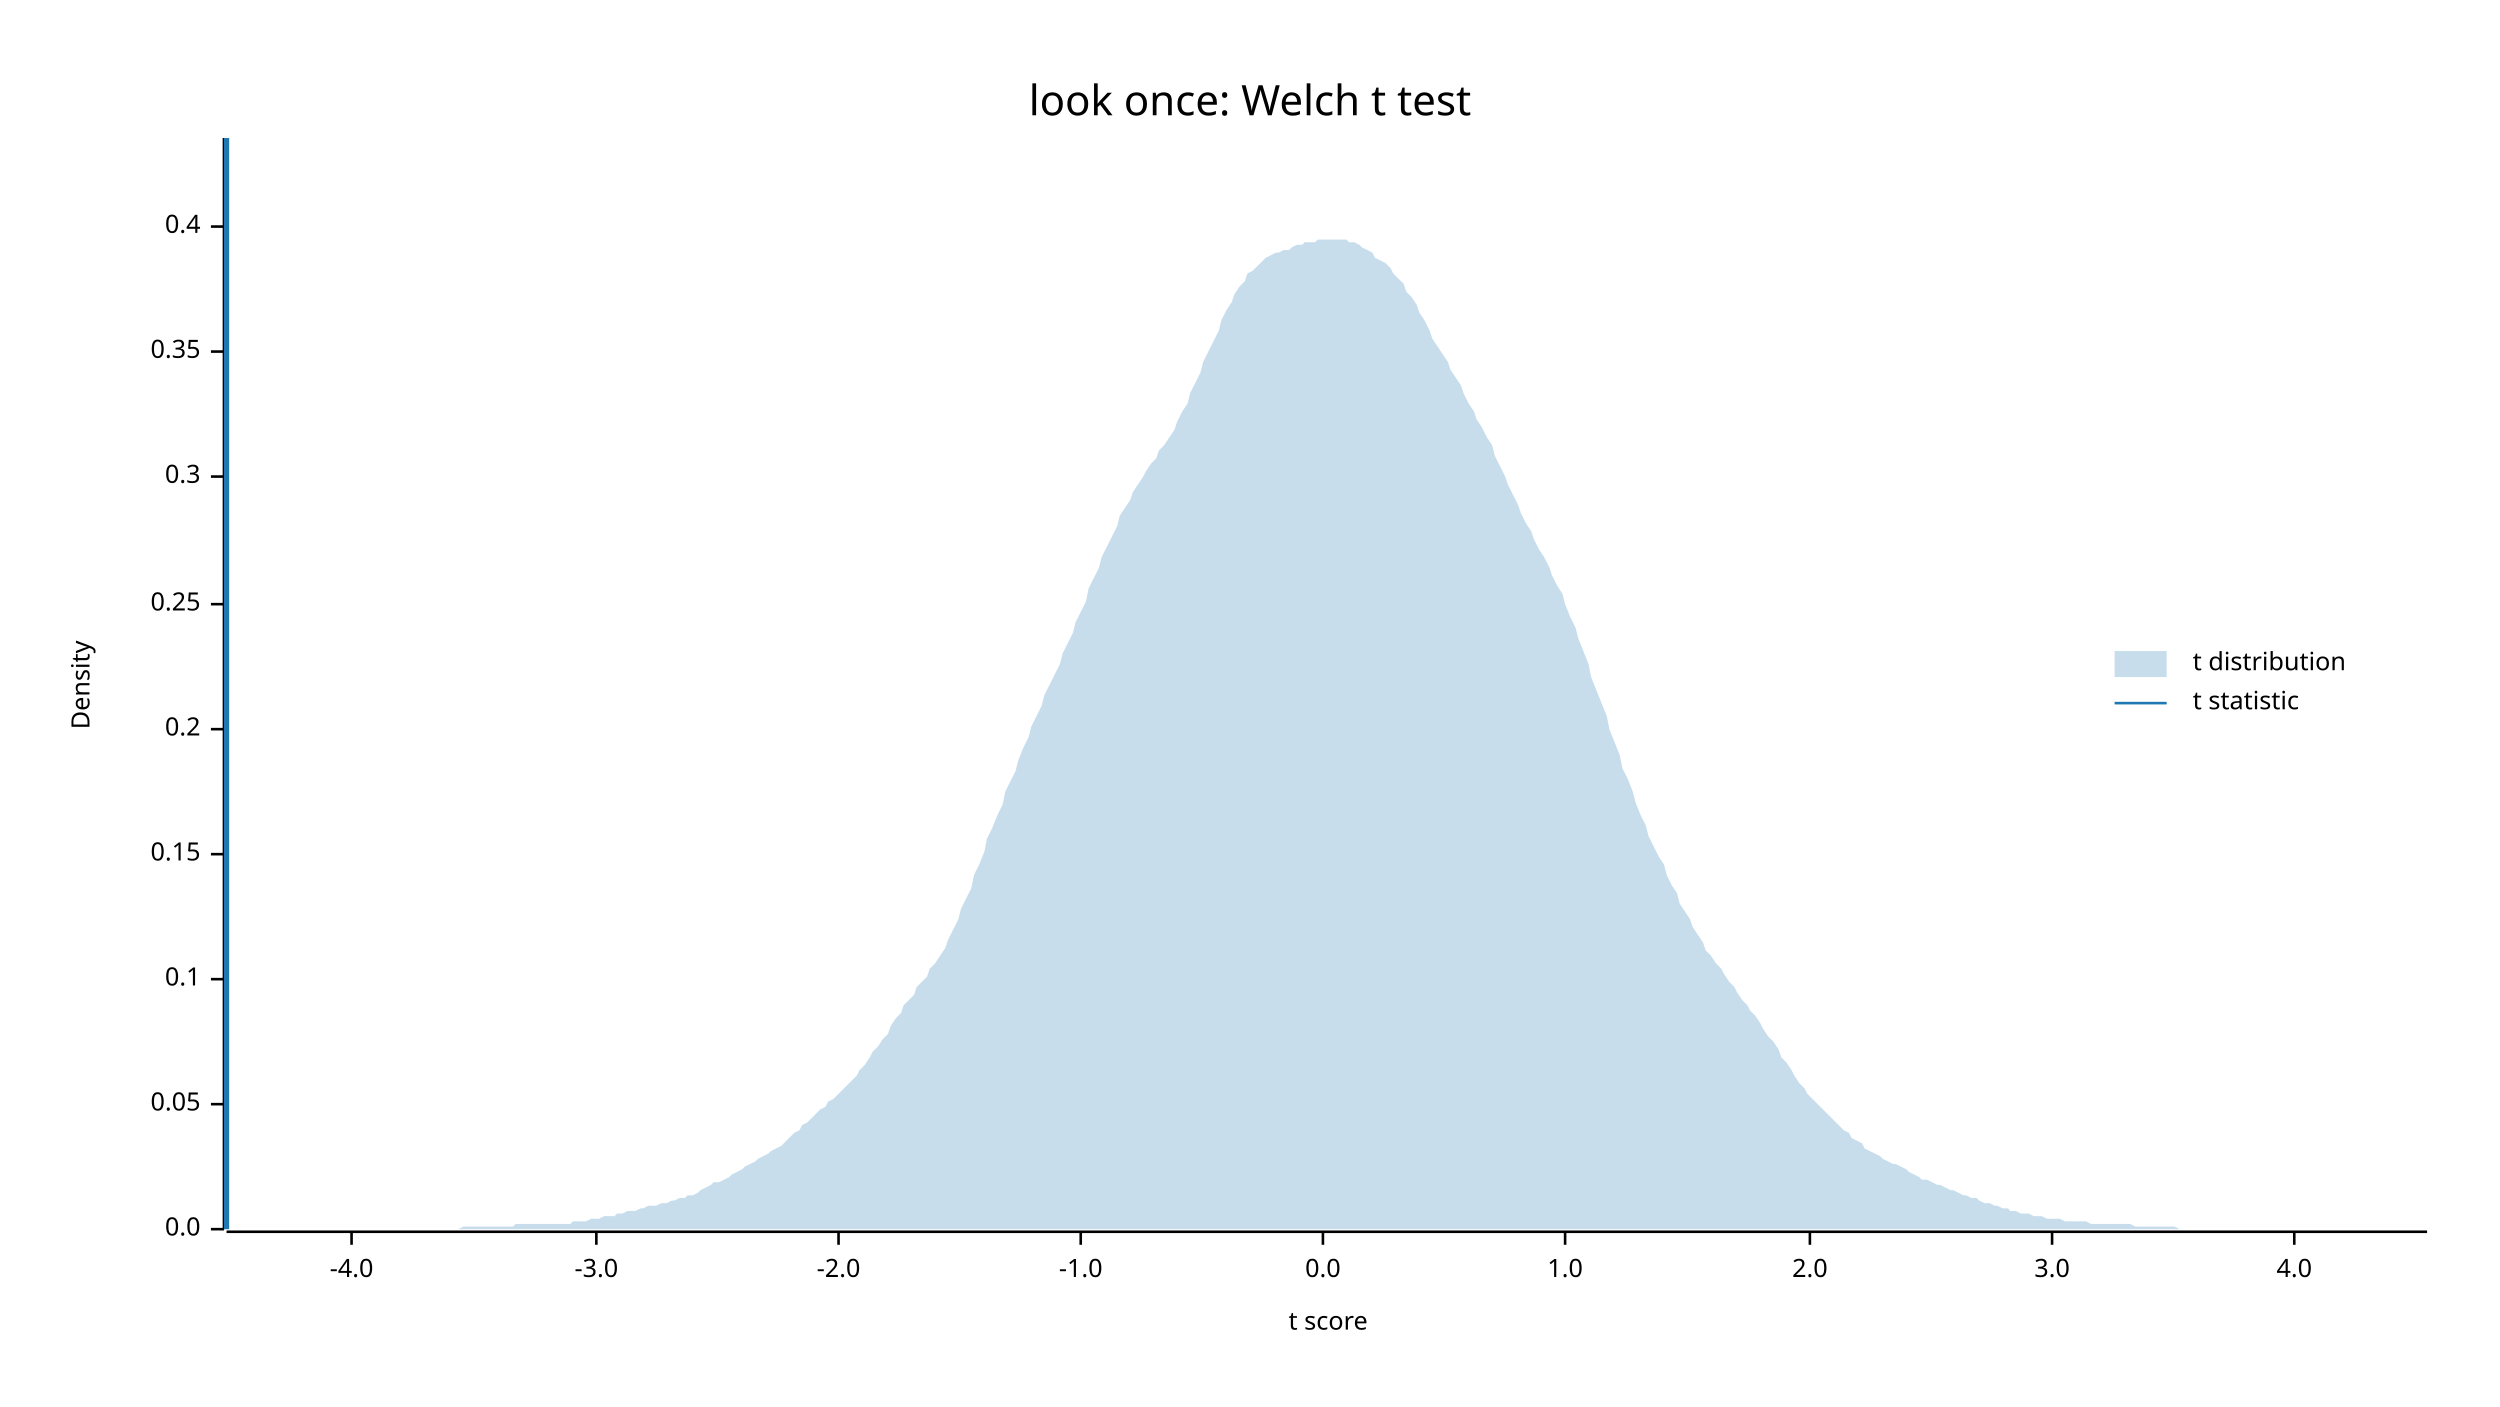
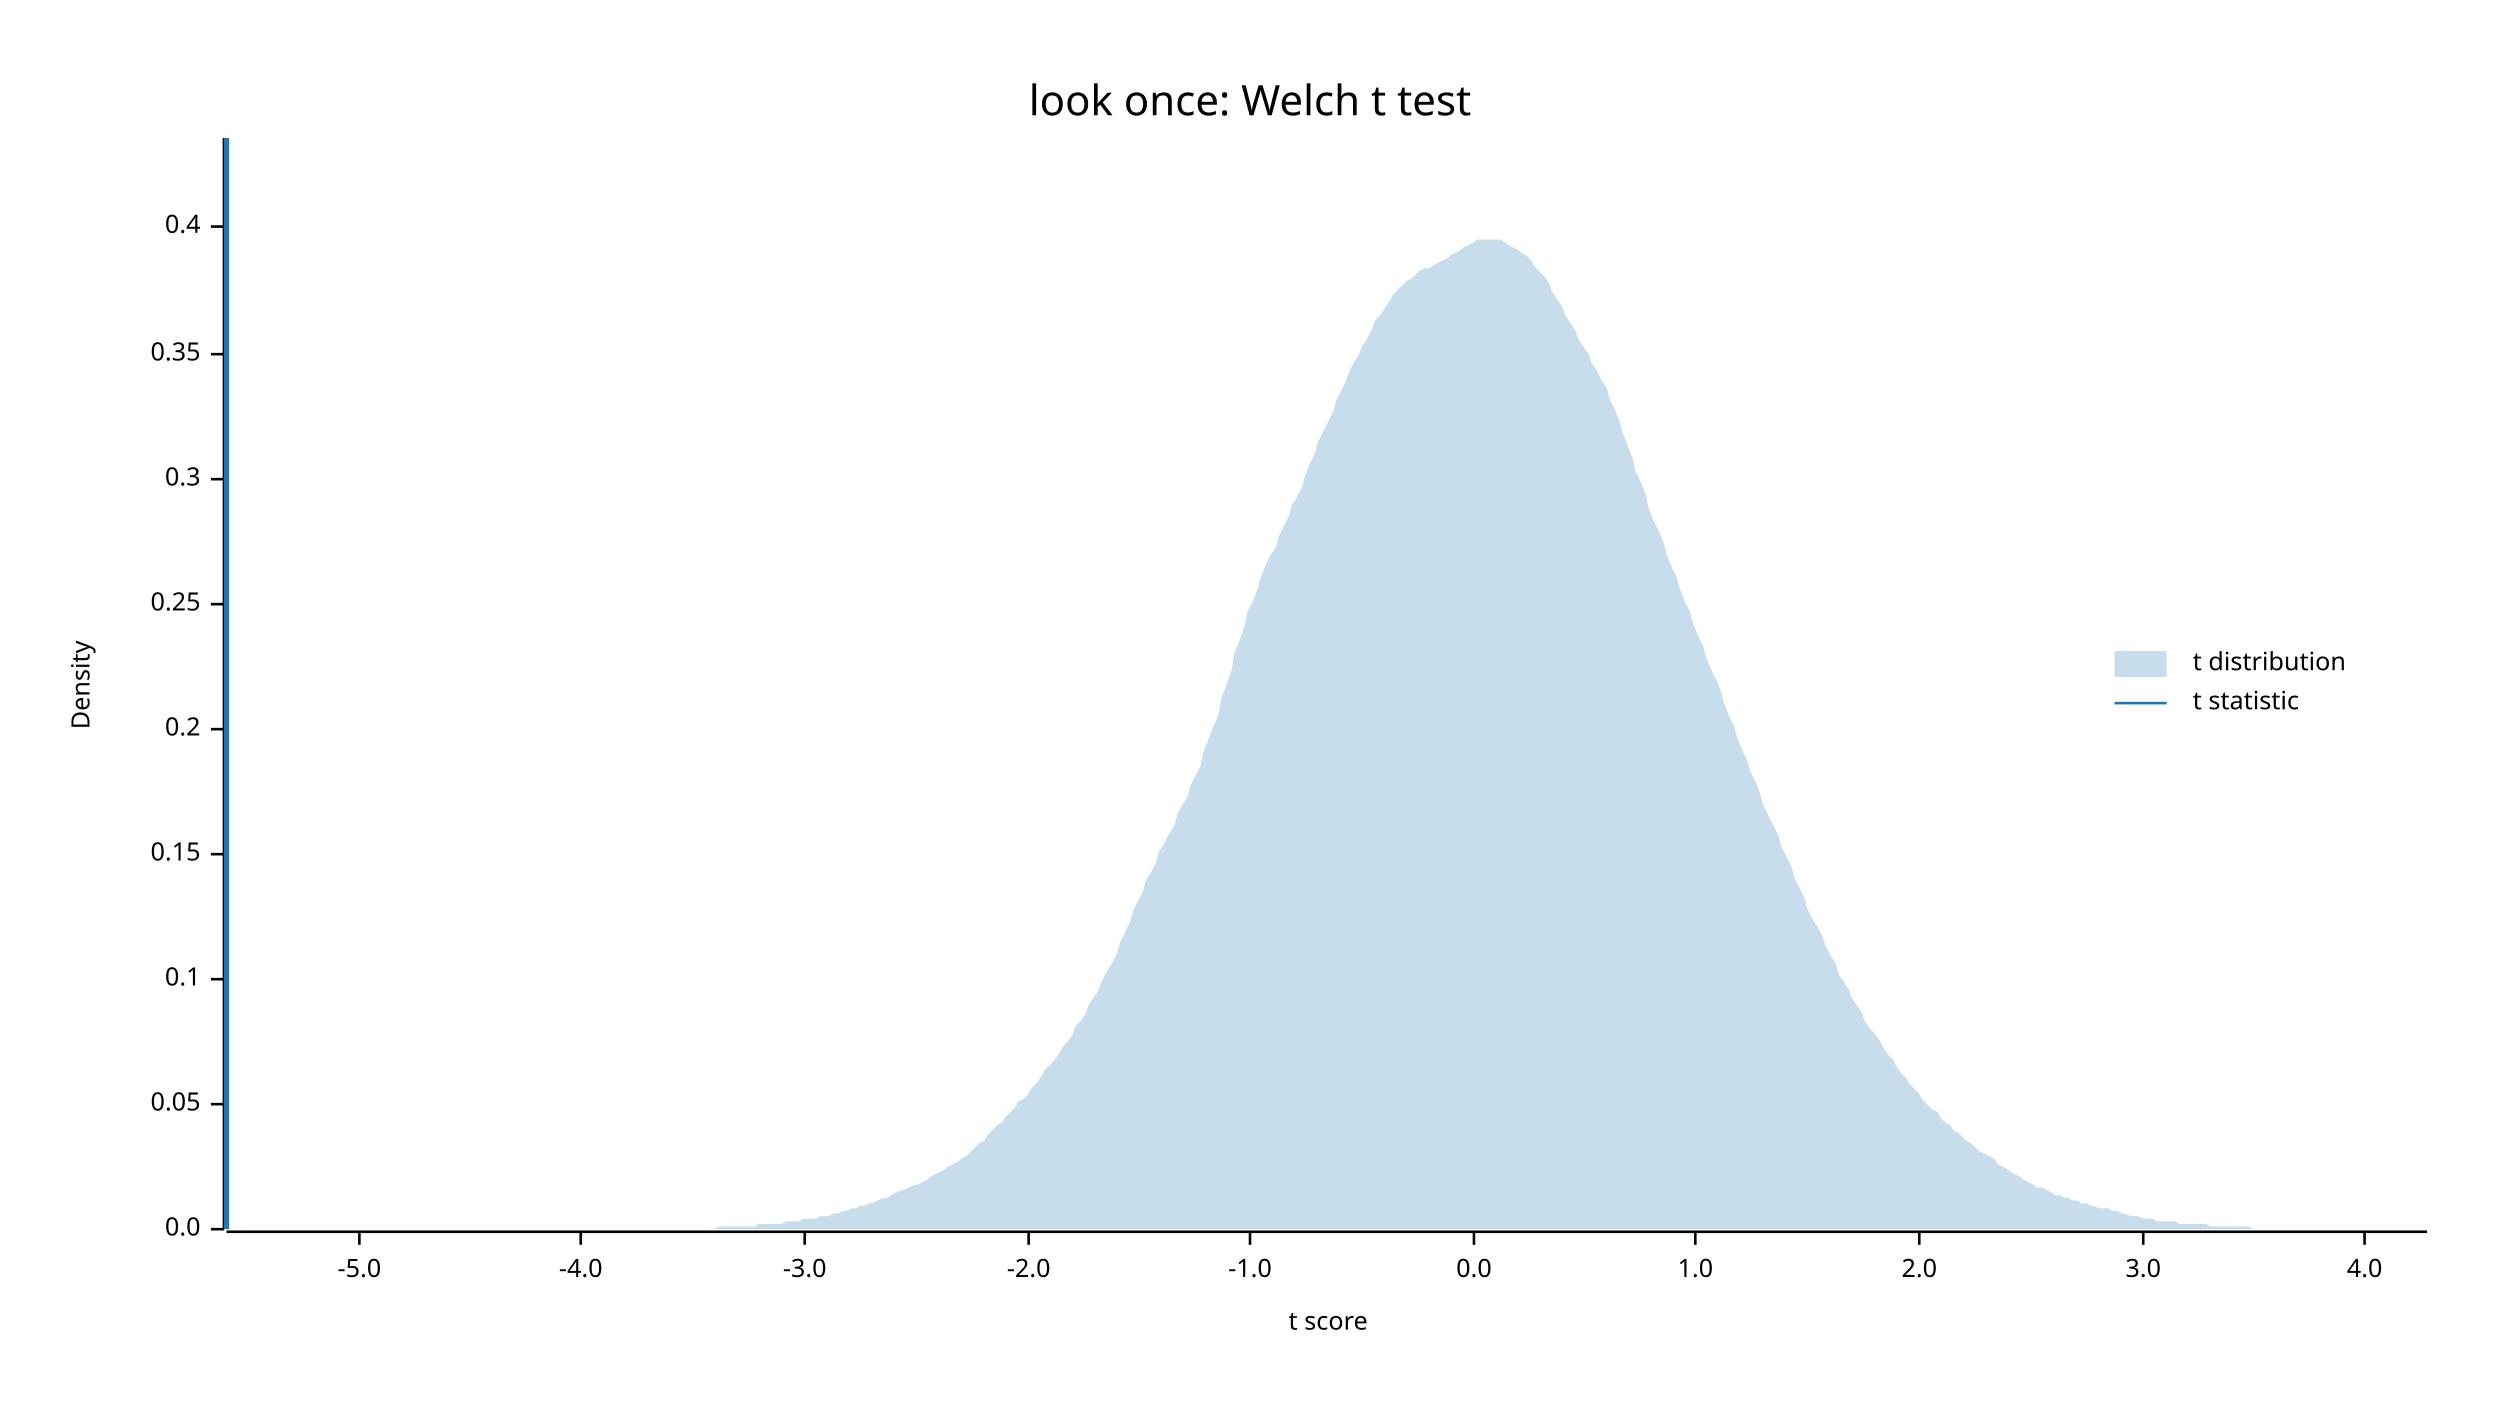
<svg xmlns="http://www.w3.org/2000/svg" width="960" height="540" viewBox="0 0 960 540">
  <text x="480" y="32" dy="0.76em" text-anchor="middle" font-family="sans-serif" font-size="16.129" opacity="1" fill="#000000">
look once: Welch t test
</text>
  <text x="27" y="263" dy="0.76em" text-anchor="middle" font-family="sans-serif" font-size="9.677" opacity="1" fill="#000000" transform="rotate(270, 27, 263)">
Density
</text>
  <text x="510" y="513" dy="-0.5ex" text-anchor="middle" font-family="sans-serif" font-size="9.677" opacity="1" fill="#000000">
t score
</text>
  <polyline fill="none" opacity="1" stroke="#000000" stroke-width="1" points="86,53 86,472 " />
  <text x="77" y="472" dy="0.5ex" text-anchor="end" font-family="sans-serif" font-size="9.677" opacity="1" fill="#000000">
0.0
</text>
  <polyline fill="none" opacity="1" stroke="#000000" stroke-width="1" points="81,472 86,472 " />
  <text x="77" y="424" dy="0.5ex" text-anchor="end" font-family="sans-serif" font-size="9.677" opacity="1" fill="#000000">
0.05
</text>
  <polyline fill="none" opacity="1" stroke="#000000" stroke-width="1" points="81,424 86,424 " />
  <text x="77" y="376" dy="0.5ex" text-anchor="end" font-family="sans-serif" font-size="9.677" opacity="1" fill="#000000">
0.1
</text>
  <polyline fill="none" opacity="1" stroke="#000000" stroke-width="1" points="81,376 86,376 " />
  <text x="77" y="328" dy="0.5ex" text-anchor="end" font-family="sans-serif" font-size="9.677" opacity="1" fill="#000000">
0.15
</text>
  <polyline fill="none" opacity="1" stroke="#000000" stroke-width="1" points="81,328 86,328 " />
  <text x="77" y="280" dy="0.5ex" text-anchor="end" font-family="sans-serif" font-size="9.677" opacity="1" fill="#000000">
0.2
</text>
  <polyline fill="none" opacity="1" stroke="#000000" stroke-width="1" points="81,280 86,280 " />
  <text x="77" y="232" dy="0.5ex" text-anchor="end" font-family="sans-serif" font-size="9.677" opacity="1" fill="#000000">
0.25
</text>
  <polyline fill="none" opacity="1" stroke="#000000" stroke-width="1" points="81,232 86,232 " />
-   <text x="77" y="183" dy="0.5ex" text-anchor="end" font-family="sans-serif" font-size="9.677" opacity="1" fill="#000000">
+   <text x="77" y="184" dy="0.5ex" text-anchor="end" font-family="sans-serif" font-size="9.677" opacity="1" fill="#000000">
0.3
</text>
-   <polyline fill="none" opacity="1" stroke="#000000" stroke-width="1" points="81,183 86,183 " />
-   <text x="77" y="135" dy="0.5ex" text-anchor="end" font-family="sans-serif" font-size="9.677" opacity="1" fill="#000000">
+   <polyline fill="none" opacity="1" stroke="#000000" stroke-width="1" points="81,184 86,184 " />
+   <text x="77" y="136" dy="0.5ex" text-anchor="end" font-family="sans-serif" font-size="9.677" opacity="1" fill="#000000">
0.35
</text>
-   <polyline fill="none" opacity="1" stroke="#000000" stroke-width="1" points="81,135 86,135 " />
+   <polyline fill="none" opacity="1" stroke="#000000" stroke-width="1" points="81,136 86,136 " />
  <text x="77" y="87" dy="0.5ex" text-anchor="end" font-family="sans-serif" font-size="9.677" opacity="1" fill="#000000">
0.4
</text>
  <polyline fill="none" opacity="1" stroke="#000000" stroke-width="1" points="81,87 86,87 " />
  <polyline fill="none" opacity="1" stroke="#000000" stroke-width="1" points="87,473 932,473 " />
-   <text x="135" y="483" dy="0.76em" text-anchor="middle" font-family="sans-serif" font-size="9.677" opacity="1" fill="#000000">
+   <text x="138" y="483" dy="0.76em" text-anchor="middle" font-family="sans-serif" font-size="9.677" opacity="1" fill="#000000">
+ -5.0
+ </text>
+   <polyline fill="none" opacity="1" stroke="#000000" stroke-width="1" points="138,473 138,478 " />
+   <text x="223" y="483" dy="0.76em" text-anchor="middle" font-family="sans-serif" font-size="9.677" opacity="1" fill="#000000">
-4.0
</text>
-   <polyline fill="none" opacity="1" stroke="#000000" stroke-width="1" points="135,473 135,478 " />
-   <text x="229" y="483" dy="0.76em" text-anchor="middle" font-family="sans-serif" font-size="9.677" opacity="1" fill="#000000">
+   <polyline fill="none" opacity="1" stroke="#000000" stroke-width="1" points="223,473 223,478 " />
+   <text x="309" y="483" dy="0.76em" text-anchor="middle" font-family="sans-serif" font-size="9.677" opacity="1" fill="#000000">
-3.0
</text>
-   <polyline fill="none" opacity="1" stroke="#000000" stroke-width="1" points="229,473 229,478 " />
-   <text x="322" y="483" dy="0.76em" text-anchor="middle" font-family="sans-serif" font-size="9.677" opacity="1" fill="#000000">
+   <polyline fill="none" opacity="1" stroke="#000000" stroke-width="1" points="309,473 309,478 " />
+   <text x="395" y="483" dy="0.76em" text-anchor="middle" font-family="sans-serif" font-size="9.677" opacity="1" fill="#000000">
-2.0
</text>
-   <polyline fill="none" opacity="1" stroke="#000000" stroke-width="1" points="322,473 322,478 " />
-   <text x="415" y="483" dy="0.76em" text-anchor="middle" font-family="sans-serif" font-size="9.677" opacity="1" fill="#000000">
+   <polyline fill="none" opacity="1" stroke="#000000" stroke-width="1" points="395,473 395,478 " />
+   <text x="480" y="483" dy="0.76em" text-anchor="middle" font-family="sans-serif" font-size="9.677" opacity="1" fill="#000000">
-1.0
</text>
-   <polyline fill="none" opacity="1" stroke="#000000" stroke-width="1" points="415,473 415,478 " />
-   <text x="508" y="483" dy="0.76em" text-anchor="middle" font-family="sans-serif" font-size="9.677" opacity="1" fill="#000000">
+   <polyline fill="none" opacity="1" stroke="#000000" stroke-width="1" points="480,473 480,478 " />
+   <text x="566" y="483" dy="0.76em" text-anchor="middle" font-family="sans-serif" font-size="9.677" opacity="1" fill="#000000">
0.0
</text>
-   <polyline fill="none" opacity="1" stroke="#000000" stroke-width="1" points="508,473 508,478 " />
-   <text x="601" y="483" dy="0.76em" text-anchor="middle" font-family="sans-serif" font-size="9.677" opacity="1" fill="#000000">
+   <polyline fill="none" opacity="1" stroke="#000000" stroke-width="1" points="566,473 566,478 " />
+   <text x="651" y="483" dy="0.76em" text-anchor="middle" font-family="sans-serif" font-size="9.677" opacity="1" fill="#000000">
1.0
</text>
-   <polyline fill="none" opacity="1" stroke="#000000" stroke-width="1" points="601,473 601,478 " />
-   <text x="695" y="483" dy="0.76em" text-anchor="middle" font-family="sans-serif" font-size="9.677" opacity="1" fill="#000000">
+   <polyline fill="none" opacity="1" stroke="#000000" stroke-width="1" points="651,473 651,478 " />
+   <text x="737" y="483" dy="0.76em" text-anchor="middle" font-family="sans-serif" font-size="9.677" opacity="1" fill="#000000">
2.0
</text>
-   <polyline fill="none" opacity="1" stroke="#000000" stroke-width="1" points="695,473 695,478 " />
-   <text x="788" y="483" dy="0.76em" text-anchor="middle" font-family="sans-serif" font-size="9.677" opacity="1" fill="#000000">
+   <polyline fill="none" opacity="1" stroke="#000000" stroke-width="1" points="737,473 737,478 " />
+   <text x="823" y="483" dy="0.76em" text-anchor="middle" font-family="sans-serif" font-size="9.677" opacity="1" fill="#000000">
3.0
</text>
-   <polyline fill="none" opacity="1" stroke="#000000" stroke-width="1" points="788,473 788,478 " />
-   <text x="881" y="483" dy="0.76em" text-anchor="middle" font-family="sans-serif" font-size="9.677" opacity="1" fill="#000000">
+   <polyline fill="none" opacity="1" stroke="#000000" stroke-width="1" points="823,473 823,478 " />
+   <text x="908" y="483" dy="0.76em" text-anchor="middle" font-family="sans-serif" font-size="9.677" opacity="1" fill="#000000">
4.0
</text>
-   <polyline fill="none" opacity="1" stroke="#000000" stroke-width="1" points="881,473 881,478 " />
-   <polygon opacity="0.25" fill="#1F78B4" points="87,472 88,472 90,472 92,472 93,472 95,472 97,472 98,472 100,472 102,472 103,472 105,472 107,472 109,472 110,472 112,472 114,472 115,472 117,472 119,472 120,472 122,472 124,472 125,472 127,472 129,472 131,472 132,472 134,472 136,472 137,472 139,472 141,472 142,472 144,472 146,472 147,472 149,472 151,472 153,472 154,472 156,472 158,472 159,472 161,472 163,472 164,472 166,472 168,472 169,472 171,472 173,472 175,472 176,472 178,471 180,471 181,471 183,471 185,471 186,471 188,471 190,471 191,471 193,471 195,471 197,471 198,470 200,470 202,470 203,470 205,470 207,470 208,470 210,470 212,470 214,470 215,470 217,470 219,470 220,469 222,469 224,469 225,469 227,468 229,468 230,468 232,467 234,467 236,467 237,466 239,466 241,465 242,465 244,465 246,464 247,464 249,463 251,463 252,463 254,462 256,462 258,461 259,461 261,460 263,460 264,459 266,459 268,458 269,457 271,456 273,455 274,454 276,454 278,453 280,452 281,451 283,450 285,449 286,448 288,447 290,446 291,445 293,444 295,443 296,442 298,441 300,440 302,438 303,437 305,435 307,434 308,432 310,431 312,429 313,428 315,426 317,425 318,423 320,422 322,420 324,418 325,417 327,415 329,413 330,411 332,409 334,406 335,404 337,402 339,399 341,397 342,394 344,391 346,389 347,386 349,384 351,382 352,379 354,377 356,375 357,372 359,370 361,367 363,364 364,361 366,357 368,353 369,349 371,345 373,341 374,336 376,332 378,327 379,322 381,318 383,313 385,309 386,304 388,300 390,296 391,292 393,287 395,283 396,279 398,275 400,271 401,267 403,263 405,259 407,255 408,251 410,247 412,243 413,239 415,235 417,231 418,226 420,222 422,218 423,214 425,210 427,206 429,202 430,198 432,195 434,192 435,189 437,186 439,183 440,181 442,178 444,176 445,173 447,171 449,168 451,165 452,162 454,158 456,155 457,151 459,147 461,143 462,139 464,135 466,131 468,127 469,123 471,119 473,116 474,113 476,110 478,108 479,105 481,104 483,102 484,101 486,99 488,98 490,97 491,97 493,96 495,96 496,95 498,94 500,94 501,93 503,93 505,93 506,92 508,92 510,92 512,92 513,92 515,92 517,92 518,93 520,93 522,94 523,95 525,96 527,97 528,99 530,100 532,101 534,103 535,105 537,107 539,109 540,112 542,114 544,117 545,120 547,123 549,127 550,130 552,133 554,136 556,139 557,142 559,145 561,148 562,151 564,155 566,158 567,161 569,164 571,168 573,171 574,175 576,179 578,183 579,186 581,190 583,194 584,197 586,201 588,204 589,207 591,211 593,214 595,218 596,221 598,225 600,228 601,232 603,237 605,241 606,245 608,250 610,255 611,260 613,265 615,270 617,275 618,280 620,285 622,290 623,295 625,299 627,304 628,308 630,313 632,317 633,321 635,325 637,329 639,332 640,336 642,340 644,343 645,347 647,350 649,353 650,356 652,359 654,362 655,365 657,367 659,370 661,372 662,374 664,377 666,379 667,381 669,384 671,386 672,388 674,390 676,393 677,395 679,398 681,400 683,403 684,406 686,408 688,411 689,413 691,416 693,418 694,420 696,422 698,424 700,426 701,427 703,429 705,431 706,432 708,434 710,435 711,437 713,438 715,439 716,441 718,442 720,443 722,444 723,445 725,446 727,447 728,447 730,448 732,449 733,450 735,451 737,452 738,453 740,453 742,454 744,455 745,455 747,456 749,457 750,457 752,458 754,459 755,459 757,460 759,460 760,461 762,462 764,462 766,463 767,463 769,464 771,464 772,465 774,465 776,466 777,466 779,466 781,467 782,467 784,467 786,468 788,468 789,468 791,468 793,469 794,469 796,469 798,469 799,469 801,469 803,470 804,470 806,470 808,470 810,470 811,470 813,470 815,470 816,470 818,470 820,471 821,471 823,471 825,471 827,471 828,471 830,471 832,471 833,471 835,471 837,472 838,472 840,472 842,472 843,472 845,472 847,472 849,472 850,472 852,472 854,472 855,472 857,472 859,472 860,472 862,472 864,472 865,472 867,472 869,472 871,472 872,472 874,472 876,472 877,472 879,472 881,472 882,472 884,472 886,472 887,472 889,472 891,472 893,472 894,472 896,472 898,472 899,472 901,472 903,472 904,472 906,472 908,472 909,472 911,472 913,472 915,472 916,472 918,472 920,472 921,472 923,472 925,472 926,472 928,472 930,472 932,472 932,472 87,472 " />
+   <polyline fill="none" opacity="1" stroke="#000000" stroke-width="1" points="908,473 908,478 " />
+   <polygon opacity="0.25" fill="#1F78B4" points="87,472 88,472 90,472 92,472 93,472 95,472 97,472 98,472 100,472 102,472 103,472 105,472 107,472 109,472 110,472 112,472 114,472 115,472 117,472 119,472 120,472 122,472 124,472 125,472 127,472 129,472 131,472 132,472 134,472 136,472 137,472 139,472 141,472 142,472 144,472 146,472 147,472 149,472 151,472 153,472 154,472 156,472 158,472 159,472 161,472 163,472 164,472 166,472 168,472 169,472 171,472 173,472 175,472 176,472 178,472 180,472 181,472 183,472 185,472 186,472 188,472 190,472 191,472 193,472 195,472 197,472 198,472 200,472 202,472 203,472 205,472 207,472 208,472 210,472 212,472 214,472 215,472 217,472 219,472 220,472 222,472 224,472 225,472 227,472 229,472 230,472 232,472 234,472 236,472 237,472 239,472 241,472 242,472 244,472 246,472 247,472 249,472 251,472 252,472 254,472 256,472 258,472 259,472 261,472 263,472 264,472 266,472 268,472 269,472 271,472 273,472 274,472 276,471 278,471 280,471 281,471 283,471 285,471 286,471 288,471 290,471 291,470 293,470 295,470 296,470 298,470 300,470 302,469 303,469 305,469 307,469 308,468 310,468 312,468 313,468 315,467 317,467 318,467 320,466 322,466 324,465 325,465 327,464 329,464 330,463 332,463 334,462 335,462 337,461 339,460 341,460 342,459 344,458 346,457 347,457 349,456 351,455 352,455 354,454 356,453 357,452 359,451 361,450 363,449 364,448 366,447 368,446 369,445 371,444 373,442 374,441 376,439 378,438 379,436 381,434 383,432 385,431 386,429 388,427 390,425 391,423 393,422 395,420 396,418 398,416 400,413 401,411 403,409 405,407 407,404 408,402 410,400 412,397 413,394 415,392 417,389 418,386 420,383 422,380 423,377 425,373 427,370 429,366 430,362 432,358 434,354 435,350 437,346 439,342 440,338 442,335 444,331 445,327 447,324 449,320 451,317 452,313 454,309 456,306 457,302 459,298 461,294 462,289 464,284 466,279 468,274 469,268 471,263 473,257 474,251 476,246 478,240 479,235 481,231 483,226 484,222 486,217 488,213 490,210 491,206 493,202 495,198 496,194 498,191 500,187 501,183 503,178 505,174 506,170 508,166 510,162 512,158 513,154 515,150 517,146 518,143 520,139 522,136 523,133 525,130 527,126 528,123 530,121 532,118 534,115 535,113 537,111 539,109 540,108 542,107 544,105 545,104 547,103 549,103 550,102 552,101 554,100 556,99 557,98 559,97 561,96 562,95 564,94 566,93 567,92 569,92 571,92 573,92 574,92 576,92 578,93 579,94 581,95 583,96 584,97 586,98 588,100 589,102 591,104 593,106 595,109 596,112 598,115 600,118 601,121 603,124 605,127 606,130 608,133 610,136 611,139 613,142 615,146 617,149 618,153 620,157 622,162 623,166 625,171 627,176 628,181 630,185 632,190 633,195 635,200 637,204 639,209 640,213 642,218 644,222 645,226 647,231 649,235 650,239 652,244 654,248 655,252 657,257 659,261 661,266 662,270 664,275 666,279 667,283 669,288 671,292 672,296 674,300 676,305 677,309 679,313 681,317 683,321 684,325 686,329 688,333 689,337 691,341 693,345 694,349 696,353 698,356 700,360 701,363 703,367 705,370 706,374 708,377 710,380 711,383 713,386 715,389 716,392 718,395 720,397 722,400 723,402 725,405 727,407 728,409 730,412 732,414 733,416 735,418 737,420 738,422 740,424 742,426 744,427 745,429 747,431 749,432 750,434 752,435 754,437 755,438 757,439 759,441 760,442 762,443 764,444 766,445 767,447 769,448 771,449 772,450 774,451 776,452 777,453 779,454 781,455 782,456 784,456 786,457 788,458 789,459 791,459 793,460 794,460 796,461 798,461 799,462 801,462 803,463 804,463 806,464 808,464 810,464 811,465 813,465 815,466 816,466 818,467 820,467 821,467 823,468 825,468 827,468 828,469 830,469 832,469 833,469 835,469 837,470 838,470 840,470 842,470 843,470 845,470 847,470 849,471 850,471 852,471 854,471 855,471 857,471 859,471 860,471 862,471 864,471 865,472 867,472 869,472 871,472 872,472 874,472 876,472 877,472 879,472 881,472 882,472 884,472 886,472 887,472 889,472 891,472 893,472 894,472 896,472 898,472 899,472 901,472 903,472 904,472 906,472 908,472 909,472 911,472 913,472 915,472 916,472 918,472 920,472 921,472 923,472 925,472 926,472 928,472 930,472 932,472 932,472 87,472 " />
  <polyline fill="none" opacity="1" stroke="#1F78B4" stroke-width="2" points="87,472 87,53 " />
  <text x="842" y="250" dy="0.76em" text-anchor="start" font-family="sans-serif" font-size="9.677" opacity="1" fill="#000000">
t distribution
</text>
  <text x="842" y="265" dy="0.76em" text-anchor="start" font-family="sans-serif" font-size="9.677" opacity="1" fill="#000000">
t statistic
</text>
  <rect x="812" y="250" width="20" height="10" opacity="0.25" fill="#1F78B4" stroke="none" />
  <polyline fill="none" opacity="1" stroke="#1F78B4" stroke-width="1" points="812,270 832,270 " />
</svg>
